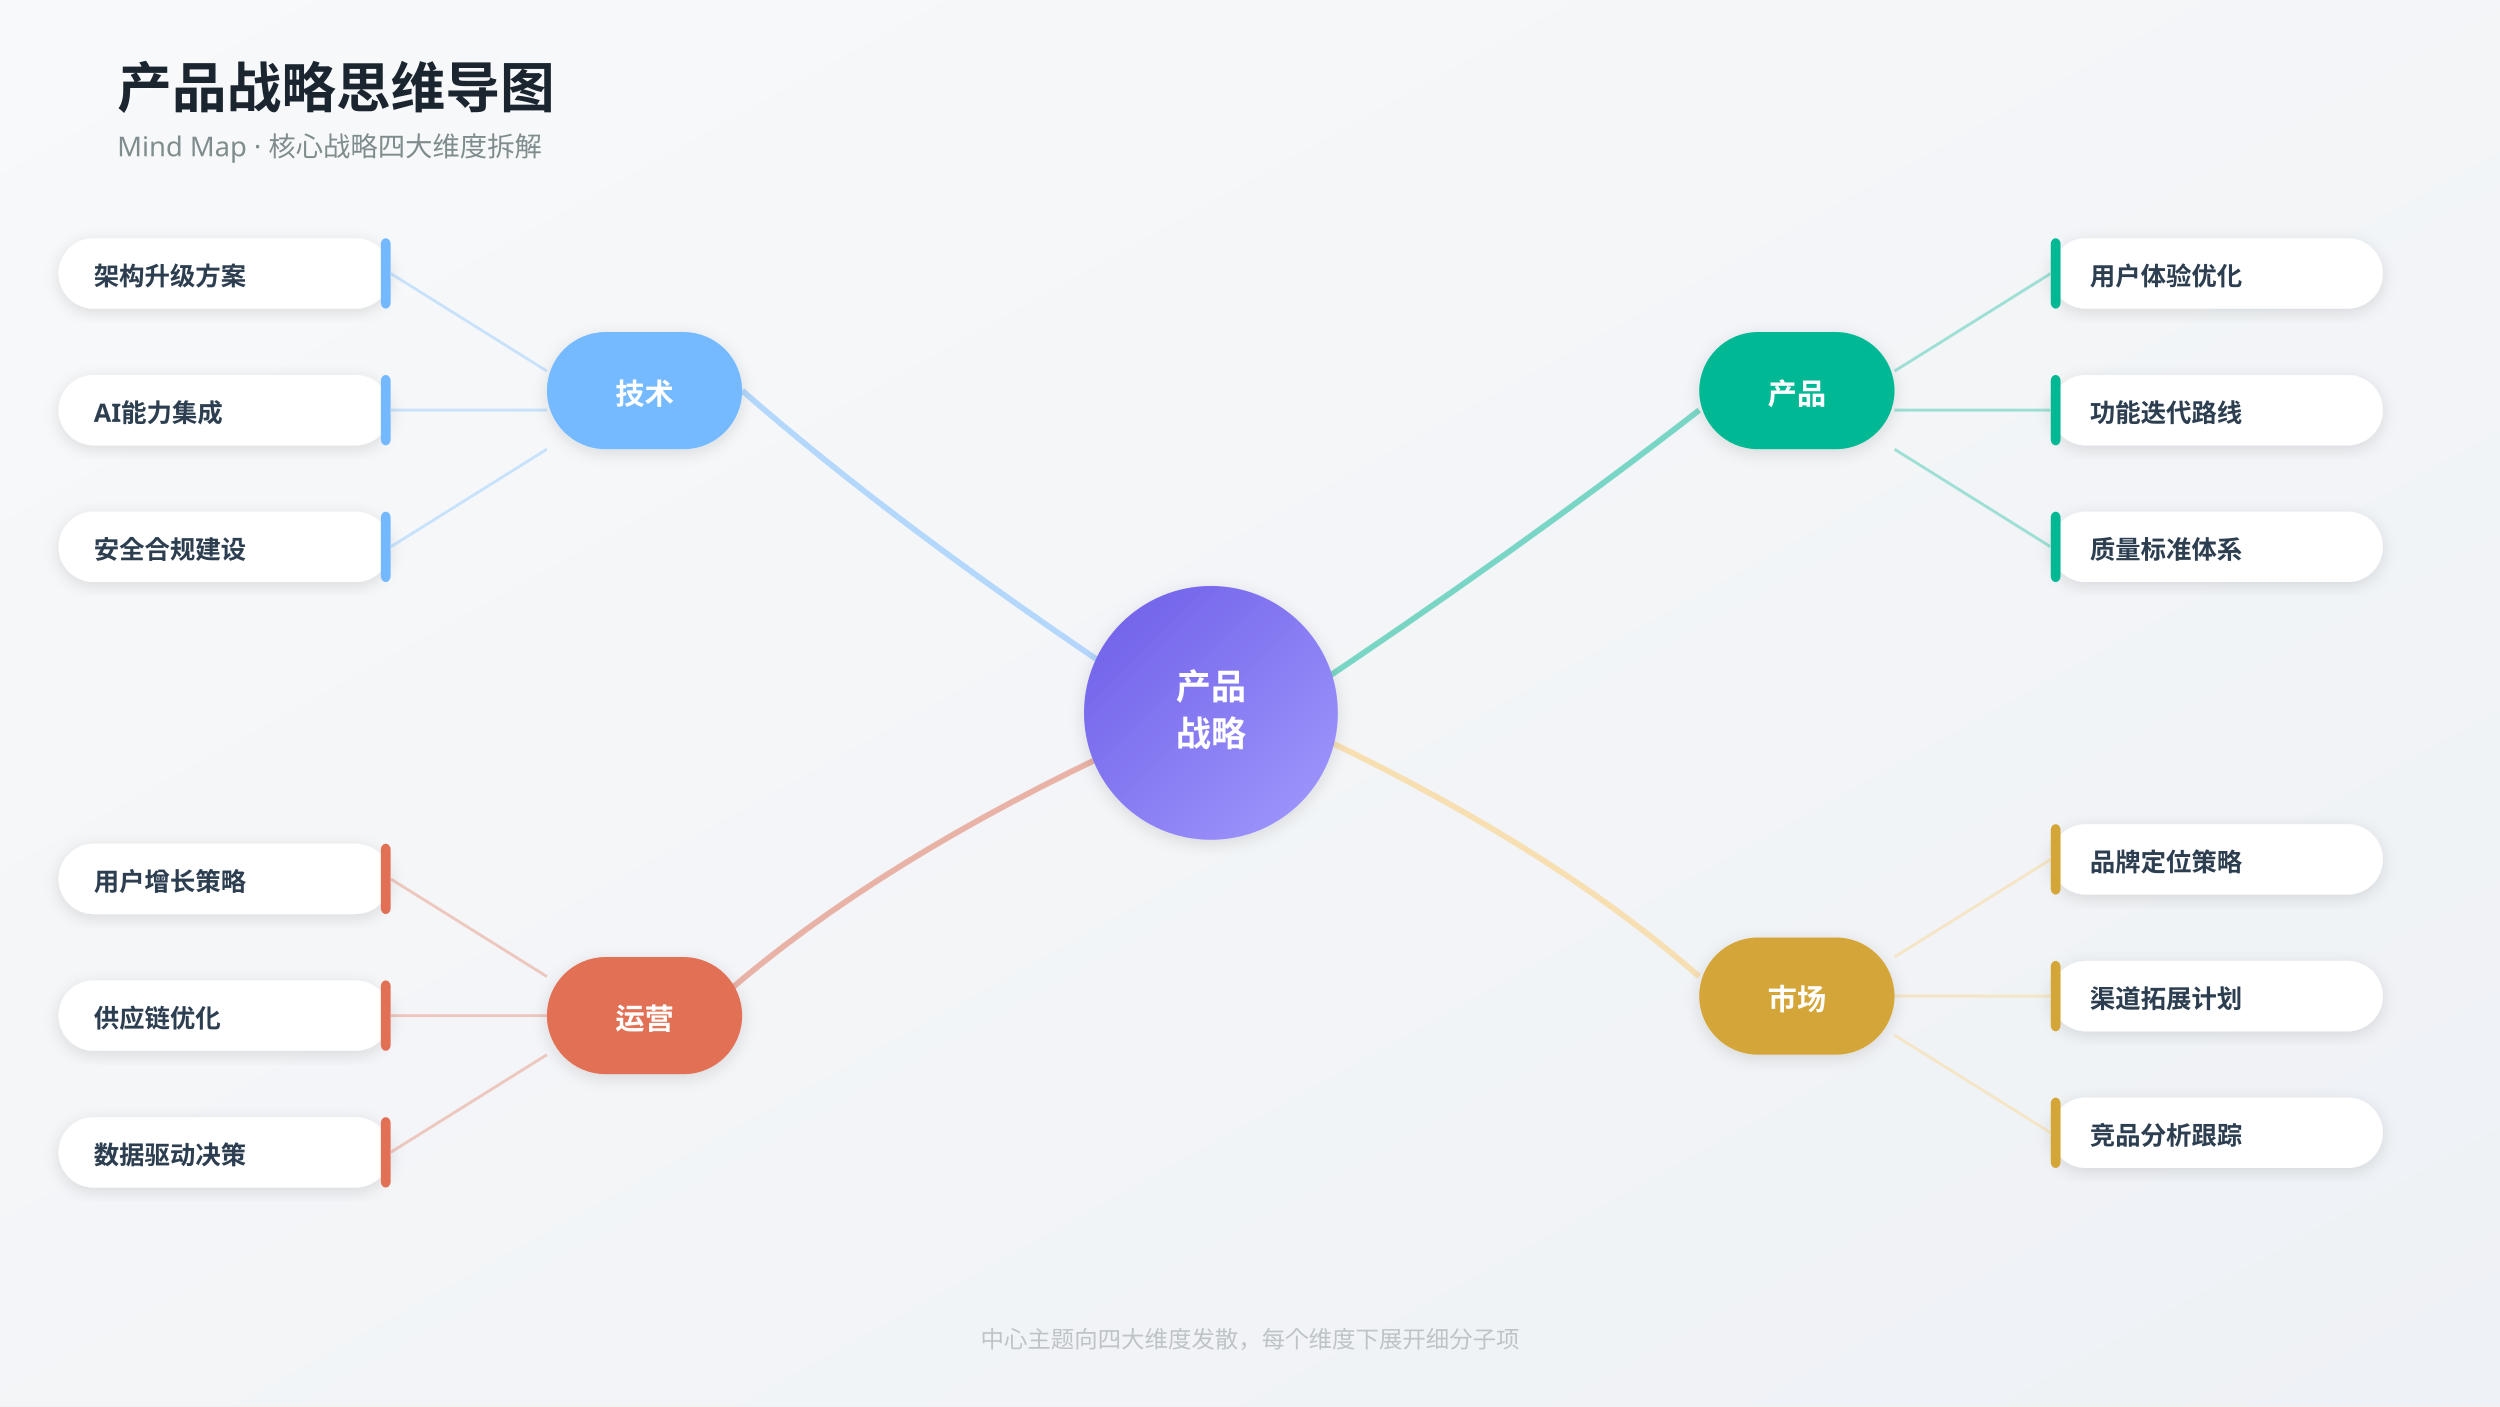
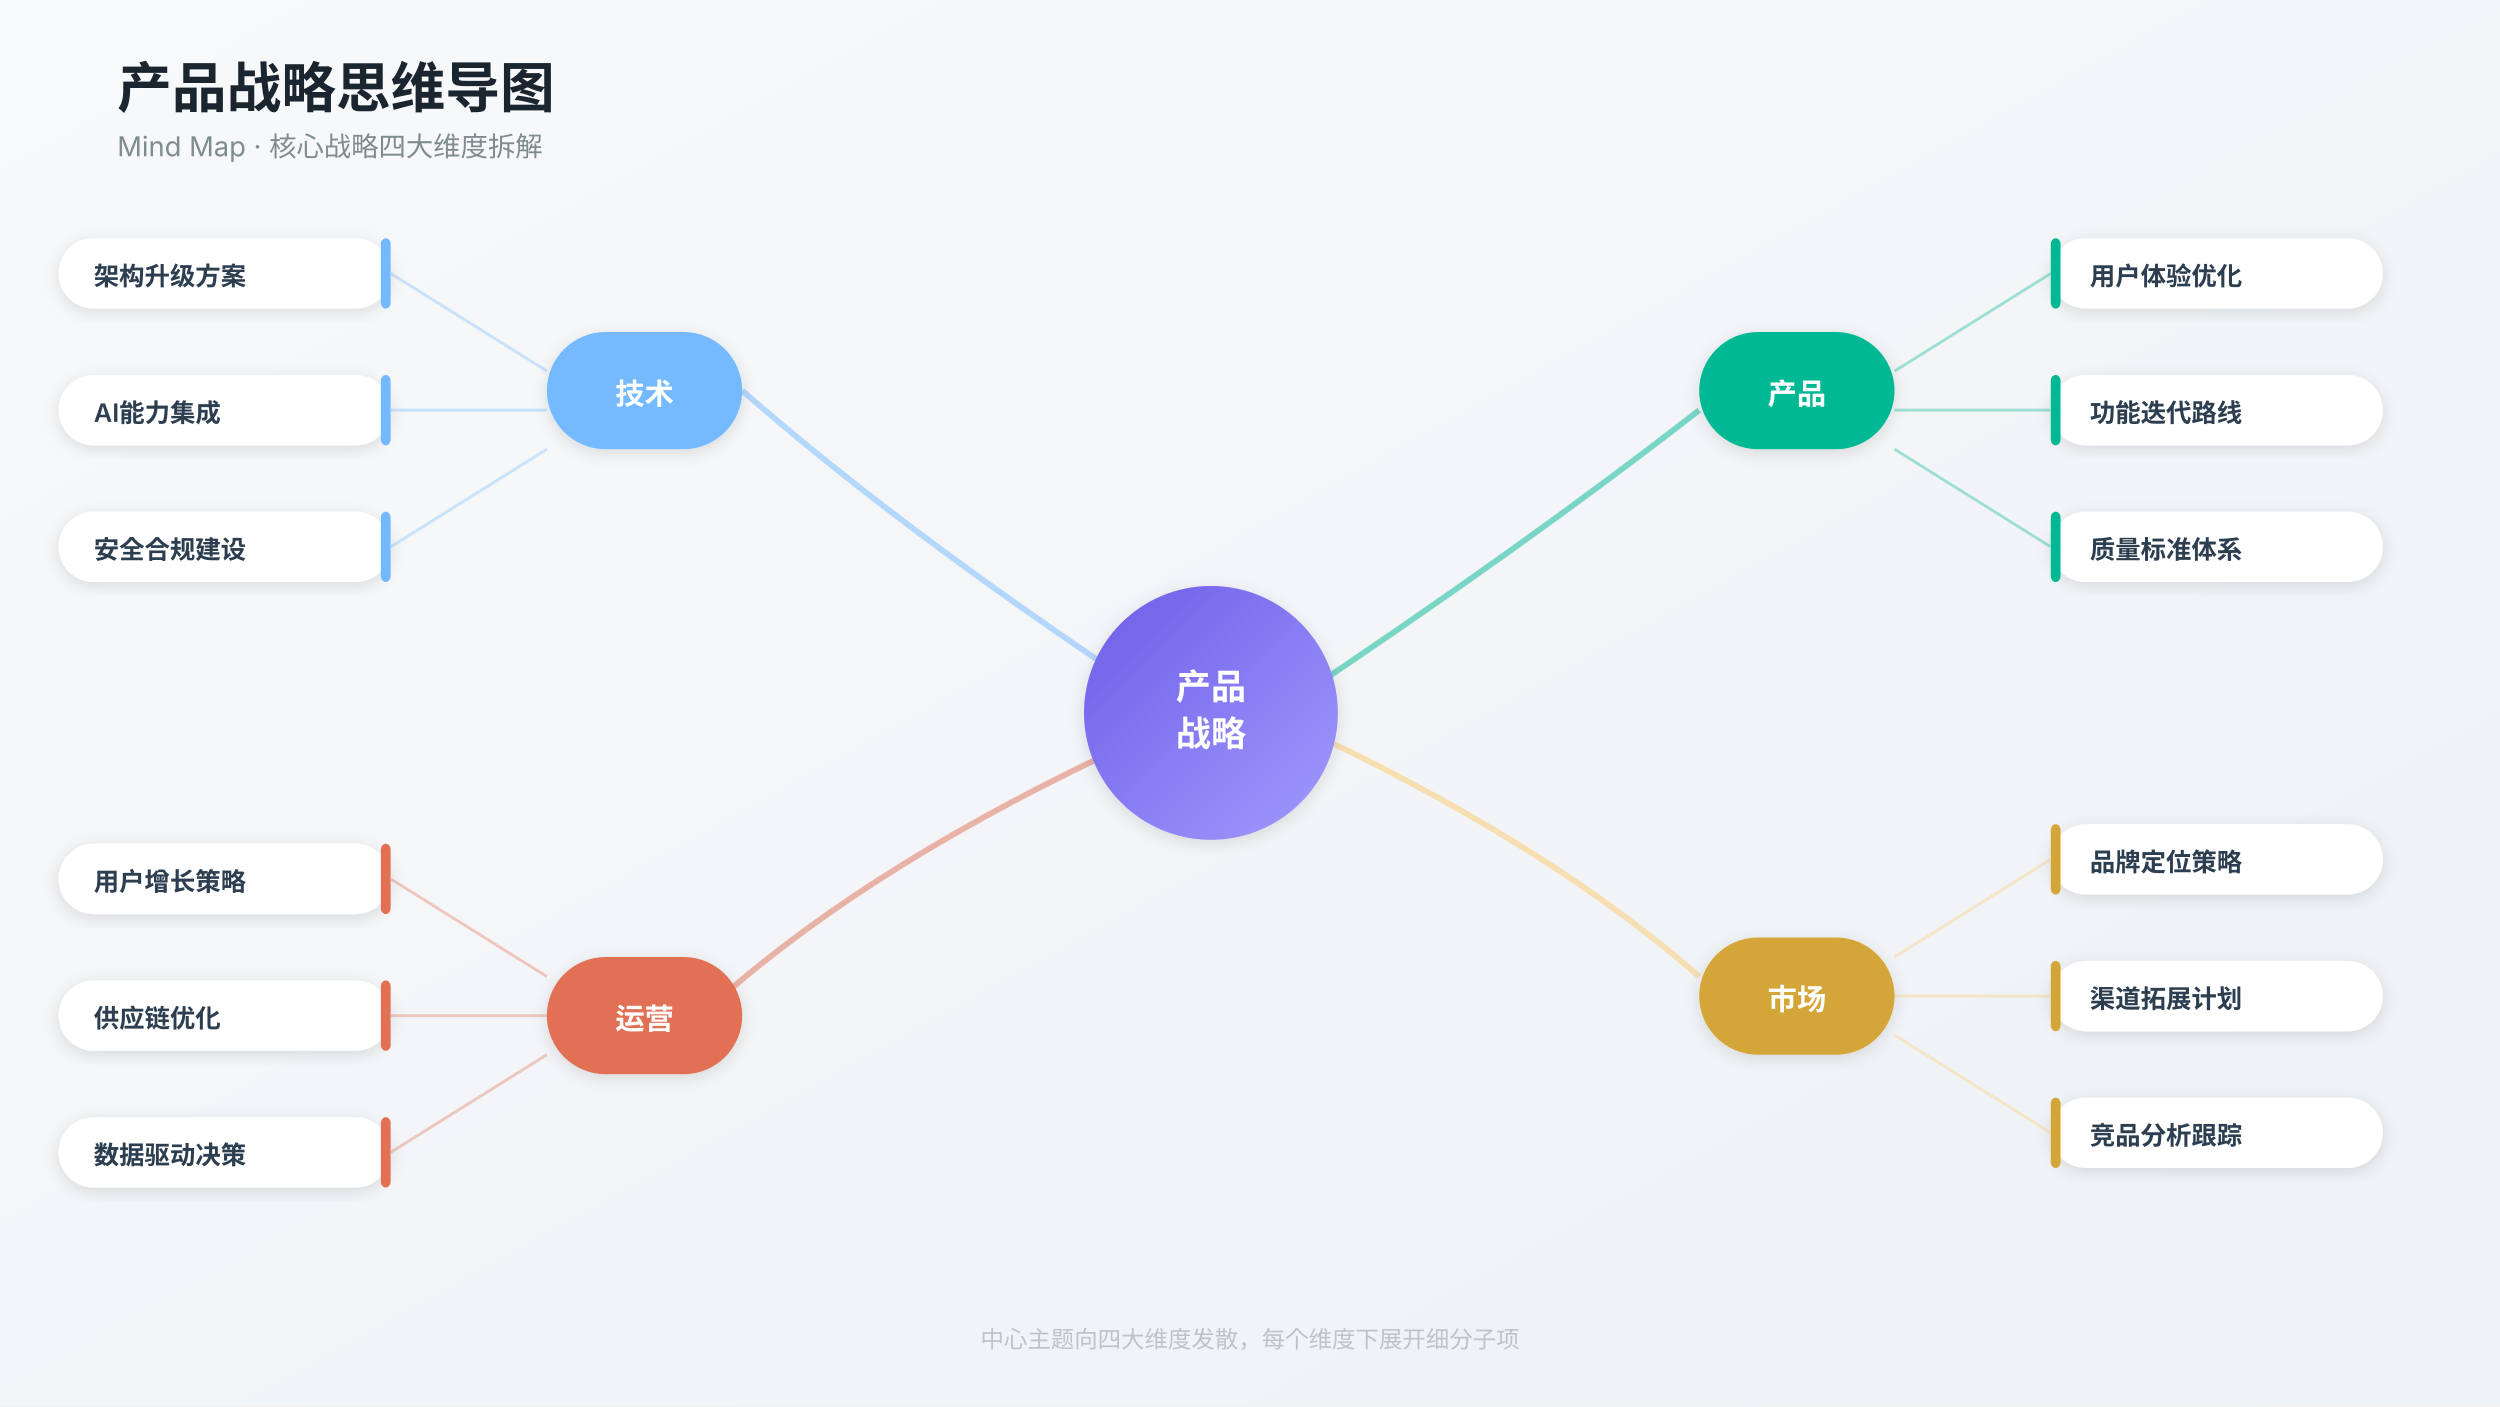
<svg xmlns="http://www.w3.org/2000/svg" viewBox="0 0 1280 720" width="1280" height="720">
  <defs>
    <filter id="nodeShadow" x="-20%" y="-20%" width="140%" height="140%">
      <feGaussianBlur in="SourceAlpha" stdDeviation="4" />
      <feOffset dx="0" dy="2" result="offsetblur" />
      <feComponentTransfer>
        <feFuncA type="linear" slope="0.12" />
      </feComponentTransfer>
      <feMerge>
        <feMergeNode />
        <feMergeNode in="SourceGraphic" />
      </feMerge>
    </filter>
    <linearGradient id="bgGrad" x1="0%" y1="0%" x2="100%" y2="100%">
      <stop offset="0%" style="stop-color:#F8F9FA;stop-opacity:1" />
      <stop offset="100%" style="stop-color:#EEF1F5;stop-opacity:1" />
    </linearGradient>
    <linearGradient id="centerGrad" x1="0%" y1="0%" x2="100%" y2="100%">
      <stop offset="0%" style="stop-color:#6C5CE7;stop-opacity:1" />
      <stop offset="100%" style="stop-color:#A29BFE;stop-opacity:1" />
    </linearGradient>
  </defs>
  <rect width="1280" height="720" fill="url(#bgGrad)" />
-   <text x="60" y="55" font-family="思源黑体, Source Han Sans SC" font-size="28" font-weight="700" fill="#1A252F">产品战略思维导图</text>
-   <text x="60" y="80" font-family="思源黑体, Source Han Sans SC" font-size="14" fill="#7F8C8D">Mind Map · 核心战略四大维度拆解</text>
+   <text x="60" y="55" font-family="-apple-system, BlinkMacSystemFont, 'Segoe UI', sans-serif" font-size="28" font-weight="700" fill="#1A252F">产品战略思维导图</text>
+   <text x="60" y="80" font-family="-apple-system, BlinkMacSystemFont, 'Segoe UI', sans-serif" font-size="14" fill="#7F8C8D">Mind Map · 核心战略四大维度拆解</text>
  <path d="M 660,360 Q 780,280 870,210" stroke="#00B894" stroke-width="3" fill="none" stroke-opacity="0.5" />
  <path d="M 660,370 Q 790,430 870,500" stroke="#FDCB6E" stroke-width="3" fill="none" stroke-opacity="0.5" />
  <path d="M 580,350 Q 460,270 380,200" stroke="#74B9FF" stroke-width="3" fill="none" stroke-opacity="0.5" />
  <path d="M 580,380 Q 450,440 370,510" stroke="#E17055" stroke-width="3" fill="none" stroke-opacity="0.5" />
  <line x1="970" y1="190" x2="1050" y2="140" stroke="#00B894" stroke-width="1.5" stroke-opacity="0.35" />
  <line x1="970" y1="210" x2="1050" y2="210" stroke="#00B894" stroke-width="1.5" stroke-opacity="0.35" />
  <line x1="970" y1="230" x2="1050" y2="280" stroke="#00B894" stroke-width="1.5" stroke-opacity="0.35" />
  <line x1="970" y1="490" x2="1050" y2="440" stroke="#FDCB6E" stroke-width="1.5" stroke-opacity="0.35" />
  <line x1="970" y1="510" x2="1050" y2="510" stroke="#FDCB6E" stroke-width="1.5" stroke-opacity="0.35" />
  <line x1="970" y1="530" x2="1050" y2="580" stroke="#FDCB6E" stroke-width="1.5" stroke-opacity="0.35" />
  <line x1="280" y1="190" x2="200" y2="140" stroke="#74B9FF" stroke-width="1.5" stroke-opacity="0.35" />
  <line x1="280" y1="210" x2="200" y2="210" stroke="#74B9FF" stroke-width="1.5" stroke-opacity="0.35" />
  <line x1="280" y1="230" x2="200" y2="280" stroke="#74B9FF" stroke-width="1.5" stroke-opacity="0.35" />
  <line x1="280" y1="500" x2="200" y2="450" stroke="#E17055" stroke-width="1.5" stroke-opacity="0.35" />
  <line x1="280" y1="520" x2="200" y2="520" stroke="#E17055" stroke-width="1.5" stroke-opacity="0.35" />
  <line x1="280" y1="540" x2="200" y2="590" stroke="#E17055" stroke-width="1.5" stroke-opacity="0.35" />
  <circle cx="620" cy="365" r="65" fill="url(#centerGrad)" filter="url(#nodeShadow)" />
-   <text x="620" y="358" text-anchor="middle" font-family="思源黑体, Source Han Sans SC" font-size="18" font-weight="800" fill="#FFFFFF">产品</text>
-   <text x="620" y="382" text-anchor="middle" font-family="思源黑体, Source Han Sans SC" font-size="18" font-weight="800" fill="#FFFFFF">战略</text>
+   <text x="620" y="358" text-anchor="middle" font-family="-apple-system, BlinkMacSystemFont, 'Segoe UI', sans-serif" font-size="18" font-weight="800" fill="#FFFFFF">产品</text>
+   <text x="620" y="382" text-anchor="middle" font-family="-apple-system, BlinkMacSystemFont, 'Segoe UI', sans-serif" font-size="18" font-weight="800" fill="#FFFFFF">战略</text>
  <rect x="870" y="170" width="100" height="60" rx="30" fill="#00B894" filter="url(#nodeShadow)" />
-   <text x="920" y="207" text-anchor="middle" font-family="思源黑体, Source Han Sans SC" font-size="15" font-weight="700" fill="#FFFFFF">产品</text>
+   <text x="920" y="207" text-anchor="middle" font-family="-apple-system, BlinkMacSystemFont, 'Segoe UI', sans-serif" font-size="15" font-weight="700" fill="#FFFFFF">产品</text>
  <rect x="1050" y="122" width="170" height="36" rx="18" fill="#FFFFFF" filter="url(#nodeShadow)" />
  <rect x="1050" y="122" width="5" height="36" rx="3" fill="#00B894" />
-   <text x="1070" y="146" font-family="思源黑体, Source Han Sans SC" font-size="13" font-weight="600" fill="#2C3E50">用户体验优化</text>
+   <text x="1070" y="146" font-family="-apple-system, BlinkMacSystemFont, 'Segoe UI', sans-serif" font-size="13" font-weight="600" fill="#2C3E50">用户体验优化</text>
  <rect x="1050" y="192" width="170" height="36" rx="18" fill="#FFFFFF" filter="url(#nodeShadow)" />
  <rect x="1050" y="192" width="5" height="36" rx="3" fill="#00B894" />
-   <text x="1070" y="216" font-family="思源黑体, Source Han Sans SC" font-size="13" font-weight="600" fill="#2C3E50">功能迭代路线</text>
+   <text x="1070" y="216" font-family="-apple-system, BlinkMacSystemFont, 'Segoe UI', sans-serif" font-size="13" font-weight="600" fill="#2C3E50">功能迭代路线</text>
  <rect x="1050" y="262" width="170" height="36" rx="18" fill="#FFFFFF" filter="url(#nodeShadow)" />
  <rect x="1050" y="262" width="5" height="36" rx="3" fill="#00B894" />
-   <text x="1070" y="286" font-family="思源黑体, Source Han Sans SC" font-size="13" font-weight="600" fill="#2C3E50">质量标准体系</text>
+   <text x="1070" y="286" font-family="-apple-system, BlinkMacSystemFont, 'Segoe UI', sans-serif" font-size="13" font-weight="600" fill="#2C3E50">质量标准体系</text>
  <rect x="870" y="480" width="100" height="60" rx="30" fill="#D4A537" filter="url(#nodeShadow)" />
-   <text x="920" y="517" text-anchor="middle" font-family="思源黑体, Source Han Sans SC" font-size="15" font-weight="700" fill="#FFFFFF">市场</text>
+   <text x="920" y="517" text-anchor="middle" font-family="-apple-system, BlinkMacSystemFont, 'Segoe UI', sans-serif" font-size="15" font-weight="700" fill="#FFFFFF">市场</text>
  <rect x="1050" y="422" width="170" height="36" rx="18" fill="#FFFFFF" filter="url(#nodeShadow)" />
  <rect x="1050" y="422" width="5" height="36" rx="3" fill="#D4A537" />
-   <text x="1070" y="446" font-family="思源黑体, Source Han Sans SC" font-size="13" font-weight="600" fill="#2C3E50">品牌定位策略</text>
+   <text x="1070" y="446" font-family="-apple-system, BlinkMacSystemFont, 'Segoe UI', sans-serif" font-size="13" font-weight="600" fill="#2C3E50">品牌定位策略</text>
  <rect x="1050" y="492" width="170" height="36" rx="18" fill="#FFFFFF" filter="url(#nodeShadow)" />
  <rect x="1050" y="492" width="5" height="36" rx="3" fill="#D4A537" />
-   <text x="1070" y="516" font-family="思源黑体, Source Han Sans SC" font-size="13" font-weight="600" fill="#2C3E50">渠道拓展计划</text>
+   <text x="1070" y="516" font-family="-apple-system, BlinkMacSystemFont, 'Segoe UI', sans-serif" font-size="13" font-weight="600" fill="#2C3E50">渠道拓展计划</text>
  <rect x="1050" y="562" width="170" height="36" rx="18" fill="#FFFFFF" filter="url(#nodeShadow)" />
  <rect x="1050" y="562" width="5" height="36" rx="3" fill="#D4A537" />
-   <text x="1070" y="586" font-family="思源黑体, Source Han Sans SC" font-size="13" font-weight="600" fill="#2C3E50">竞品分析跟踪</text>
+   <text x="1070" y="586" font-family="-apple-system, BlinkMacSystemFont, 'Segoe UI', sans-serif" font-size="13" font-weight="600" fill="#2C3E50">竞品分析跟踪</text>
  <rect x="280" y="170" width="100" height="60" rx="30" fill="#74B9FF" filter="url(#nodeShadow)" />
-   <text x="330" y="207" text-anchor="middle" font-family="思源黑体, Source Han Sans SC" font-size="15" font-weight="700" fill="#FFFFFF">技术</text>
+   <text x="330" y="207" text-anchor="middle" font-family="-apple-system, BlinkMacSystemFont, 'Segoe UI', sans-serif" font-size="15" font-weight="700" fill="#FFFFFF">技术</text>
  <rect x="30" y="122" width="170" height="36" rx="18" fill="#FFFFFF" filter="url(#nodeShadow)" />
  <rect x="195" y="122" width="5" height="36" rx="3" fill="#74B9FF" />
-   <text x="48" y="146" font-family="思源黑体, Source Han Sans SC" font-size="13" font-weight="600" fill="#2C3E50">架构升级方案</text>
+   <text x="48" y="146" font-family="-apple-system, BlinkMacSystemFont, 'Segoe UI', sans-serif" font-size="13" font-weight="600" fill="#2C3E50">架构升级方案</text>
  <rect x="30" y="192" width="170" height="36" rx="18" fill="#FFFFFF" filter="url(#nodeShadow)" />
  <rect x="195" y="192" width="5" height="36" rx="3" fill="#74B9FF" />
-   <text x="48" y="216" font-family="思源黑体, Source Han Sans SC" font-size="13" font-weight="600" fill="#2C3E50">AI能力集成</text>
+   <text x="48" y="216" font-family="-apple-system, BlinkMacSystemFont, 'Segoe UI', sans-serif" font-size="13" font-weight="600" fill="#2C3E50">AI能力集成</text>
  <rect x="30" y="262" width="170" height="36" rx="18" fill="#FFFFFF" filter="url(#nodeShadow)" />
  <rect x="195" y="262" width="5" height="36" rx="3" fill="#74B9FF" />
-   <text x="48" y="286" font-family="思源黑体, Source Han Sans SC" font-size="13" font-weight="600" fill="#2C3E50">安全合规建设</text>
+   <text x="48" y="286" font-family="-apple-system, BlinkMacSystemFont, 'Segoe UI', sans-serif" font-size="13" font-weight="600" fill="#2C3E50">安全合规建设</text>
  <rect x="280" y="490" width="100" height="60" rx="30" fill="#E17055" filter="url(#nodeShadow)" />
-   <text x="330" y="527" text-anchor="middle" font-family="思源黑体, Source Han Sans SC" font-size="15" font-weight="700" fill="#FFFFFF">运营</text>
+   <text x="330" y="527" text-anchor="middle" font-family="-apple-system, BlinkMacSystemFont, 'Segoe UI', sans-serif" font-size="15" font-weight="700" fill="#FFFFFF">运营</text>
  <rect x="30" y="432" width="170" height="36" rx="18" fill="#FFFFFF" filter="url(#nodeShadow)" />
  <rect x="195" y="432" width="5" height="36" rx="3" fill="#E17055" />
-   <text x="48" y="456" font-family="思源黑体, Source Han Sans SC" font-size="13" font-weight="600" fill="#2C3E50">用户增长策略</text>
+   <text x="48" y="456" font-family="-apple-system, BlinkMacSystemFont, 'Segoe UI', sans-serif" font-size="13" font-weight="600" fill="#2C3E50">用户增长策略</text>
  <rect x="30" y="502" width="170" height="36" rx="18" fill="#FFFFFF" filter="url(#nodeShadow)" />
  <rect x="195" y="502" width="5" height="36" rx="3" fill="#E17055" />
-   <text x="48" y="526" font-family="思源黑体, Source Han Sans SC" font-size="13" font-weight="600" fill="#2C3E50">供应链优化</text>
+   <text x="48" y="526" font-family="-apple-system, BlinkMacSystemFont, 'Segoe UI', sans-serif" font-size="13" font-weight="600" fill="#2C3E50">供应链优化</text>
  <rect x="30" y="572" width="170" height="36" rx="18" fill="#FFFFFF" filter="url(#nodeShadow)" />
  <rect x="195" y="572" width="5" height="36" rx="3" fill="#E17055" />
-   <text x="48" y="596" font-family="思源黑体, Source Han Sans SC" font-size="13" font-weight="600" fill="#2C3E50">数据驱动决策</text>
-   <text x="640" y="690" text-anchor="middle" font-family="思源黑体, Source Han Sans SC" font-size="12" fill="#BDC3C7">中心主题向四大维度发散，每个维度下展开细分子项</text>
+   <text x="48" y="596" font-family="-apple-system, BlinkMacSystemFont, 'Segoe UI', sans-serif" font-size="13" font-weight="600" fill="#2C3E50">数据驱动决策</text>
+   <text x="640" y="690" text-anchor="middle" font-family="-apple-system, BlinkMacSystemFont, 'Segoe UI', sans-serif" font-size="12" fill="#BDC3C7">中心主题向四大维度发散，每个维度下展开细分子项</text>
</svg>
